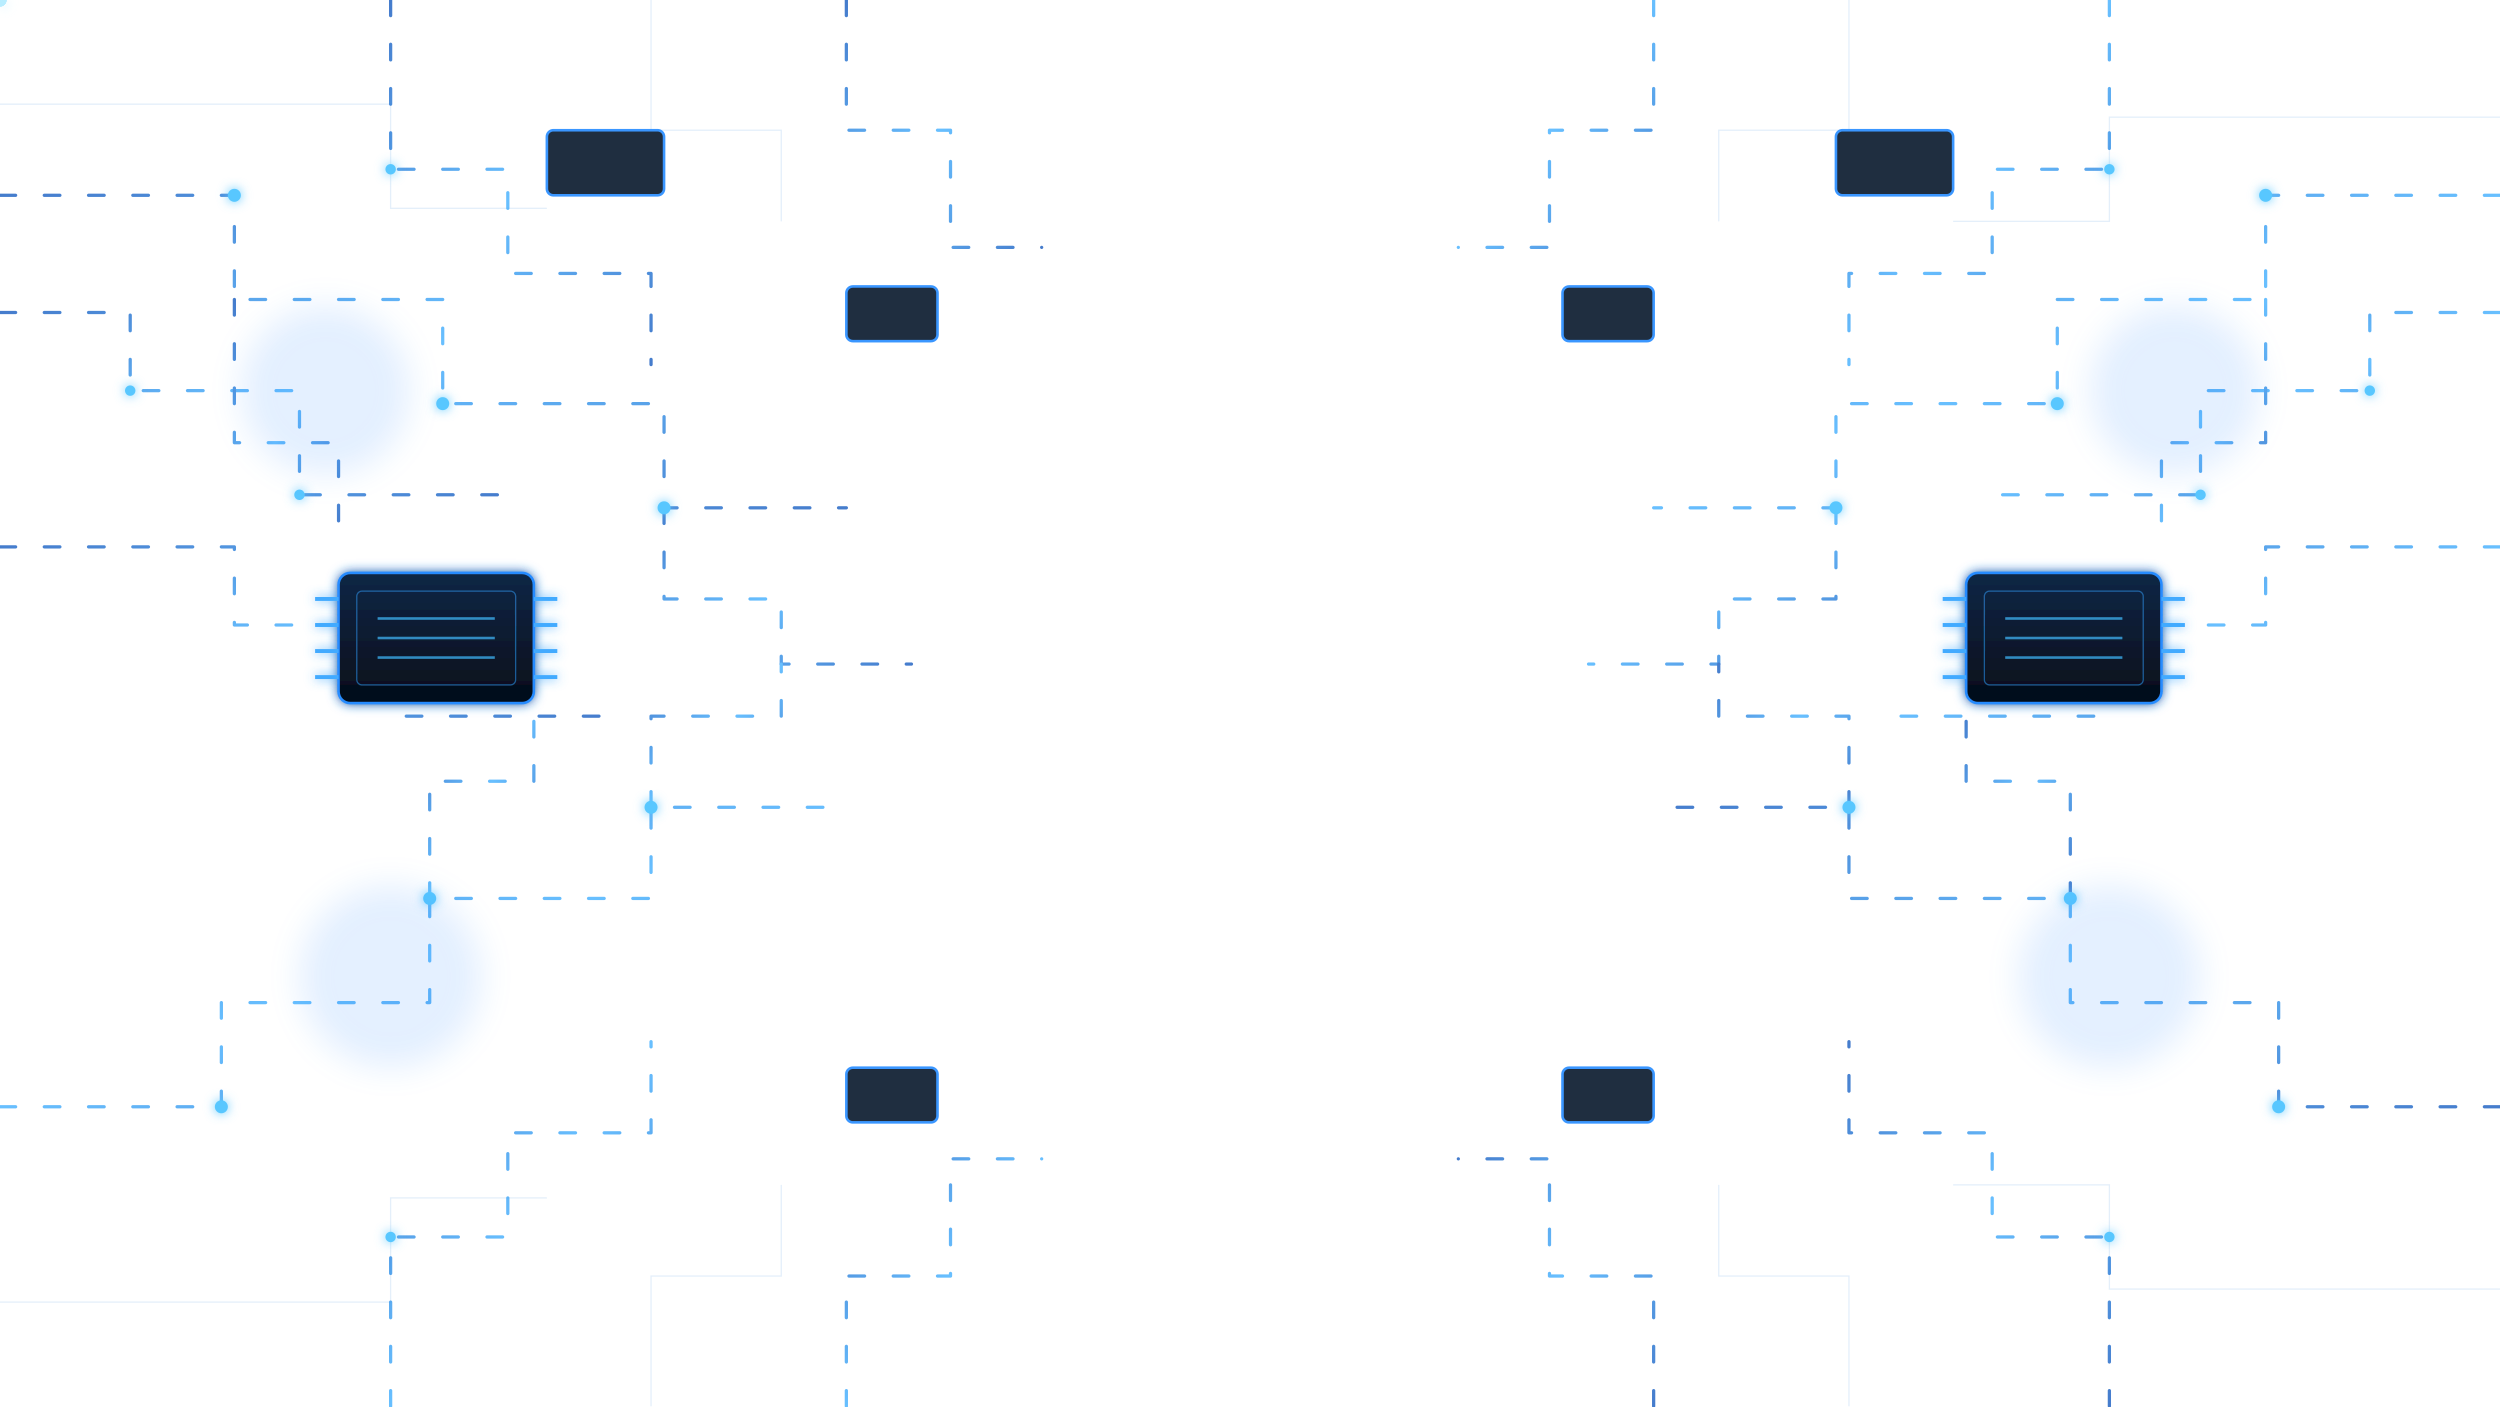
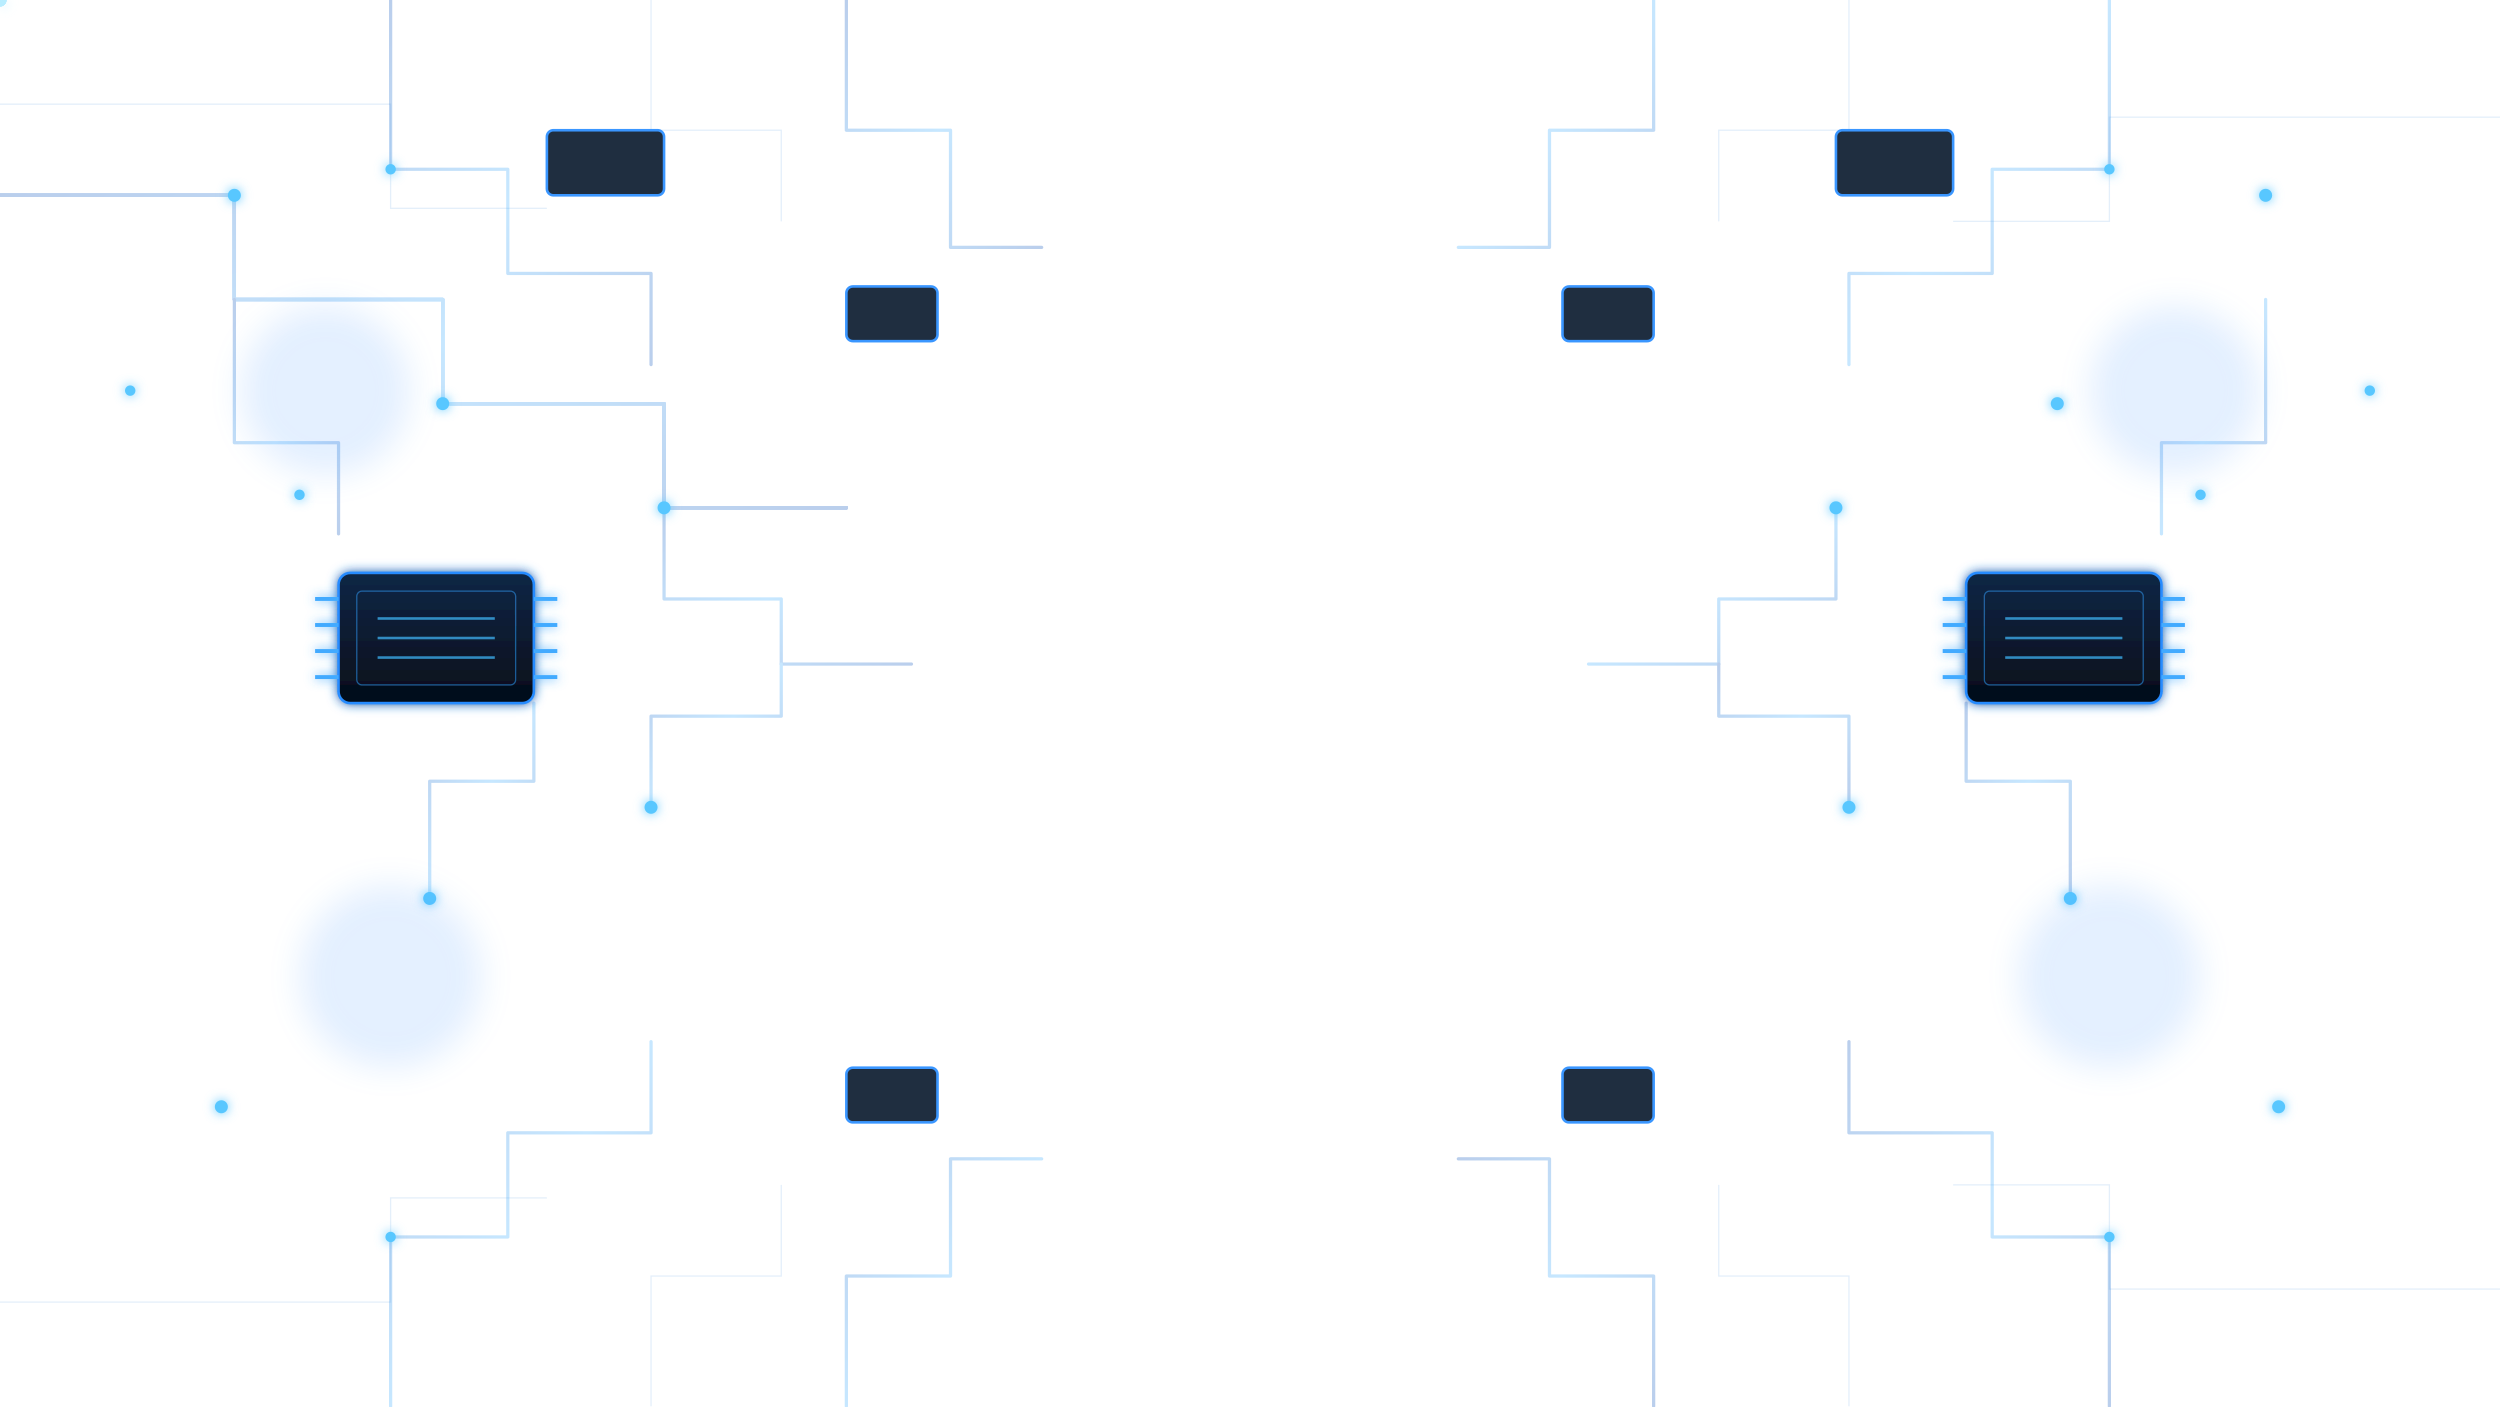
<svg xmlns="http://www.w3.org/2000/svg" viewBox="0 0 1920 1080">
  <defs>
    <linearGradient id="trace" x1="0" y1="0" x2="1" y2="1">
      <stop offset="0" stop-color="#0750bb" />
      <stop offset=".5" stop-color="#35aaff" />
      <stop offset="1" stop-color="#0750bb" />
    </linearGradient>
    <linearGradient id="chip" x2="0" y2="1">
      <stop stop-color="#102746" />
      <stop offset="1" stop-color="#050d19" />
    </linearGradient>
    <filter id="glow" x="-100%" y="-100%" width="300%" height="300%">
      <feGaussianBlur stdDeviation="4" result="blur" />
      <feMerge>
        <feMergeNode in="blur" />
        <feMergeNode in="SourceGraphic" />
      </feMerge>
    </filter>
    <filter id="softGlow" x="-100%" y="-100%" width="300%" height="300%">
      <feGaussianBlur stdDeviation="12" />
    </filter>
  </defs>
  <g fill="none" stroke="#1675d5" opacity=".12" stroke-width="1">
    <path d="M0 80H300V160H420 M1920 90H1620V170H1500" />
    <path d="M0 1000H300V920H420 M1920 990H1620V910H1500" />
    <path d="M500 0V100H600V170 M1420 0V100H1320V170" />
    <path d="M500 1080V980H600V910 M1420 1080V980H1320V910" />
  </g>
  <style>
  .circuit-flow {
-     stroke-dasharray: 12 22;
-     animation: energyFlow 5s linear infinite;
+     opacity: 0.28;
  }

  .circuit-glow {
    animation: glowPulse 4s ease-in-out infinite alternate;
  }

-   @keyframes energyFlow {
-     from {
-       stroke-dashoffset: 0;
-     }
-     to {
-       stroke-dashoffset: -340;
+   .energy-pulse {
+     fill: none;
+     stroke: url(#trace);
+     stroke-width: 6;
+     stroke-linecap: round;
+     stroke-dasharray: 100 900;
+     stroke-dashoffset: 100;
+     filter: url(#glow);
+     animation: pulseTravel 7s linear infinite;
+   }
+ 
+   @keyframes pulseTravel {
+     0% {
+       stroke-dashoffset: 100;
+       opacity: 0;
+     }
+ 
+     10% {
+       opacity: 1;
+     }
+ 
+     80% {
+       opacity: 1;
+     }
+ 
+     100% {
+       stroke-dashoffset: -900;
+       opacity: 0;
    }
  }

  @keyframes glowPulse {
    0% {
      opacity: 0.35;
      filter: brightness(0.8);
    }

    50% {
      opacity: 1;
      filter: brightness(1.5);
    }

    100% {
      opacity: 0.45;
      filter: brightness(1);
    }
- }
+   }

  @media (prefers-reduced-motion: reduce) {
-     .circuit-flow,
+     .energy-pulse,
    .circuit-glow {
      animation: none;
    }
  }
</style>
  <g class="circuit-flow" fill="none" stroke="url(#trace)" stroke-width="2.5" stroke-linecap="round" stroke-linejoin="round" opacity=".75">
-     <path id="p1" d="M0 150H180V230H340V310H510V390H650" />
-     <path id="p2" d="M0 240H100V300H230V380H390" />
-     <path id="p3" d="M0 420H180V480H310V550H470" />
-     <path id="p4" d="M0 850H170V770H330V690H500V620H650" />
-     <path id="p5" d="M1920 150H1740V230H1580V310H1410V390H1270" />
-     <path id="p6" d="M1920 240H1820V300H1690V380H1530" />
-     <path id="p7" d="M1920 420H1740V480H1610V550H1450" />
-     <path id="p8" d="M1920 850H1750V770H1590V690H1420V620H1270" />
+     <path id="p1" pathLength="1000" d="M0 150H180V230H340V310H510V390H650" />
+     <path id="p2" pathLength="1000" d="M0 150H180V230H340V310H510V390H650" />
+     <path id="p3" pathLength="1000" d="M0 150H180V230H340V310H510V390H650" />
+     <path id="p4" pathLength="1000" d="M0 150H180V230H340V310H510V390H650" />
+     <path id="p5" pathLength="1000" d="M0 150H180V230H340V310H510V390H650" />
+     <path id="p6" pathLength="1000" d="M0 150H180V230H340V310H510V390H650" />
+     <path id="p7" pathLength="1000" d="M0 150H180V230H340V310H510V390H650" />
+     <path id="p8" pathLength="1000" d="M0 150H180V230H340V310H510V390H650" />
    <path d="M300 0V130H390V210H500V280" />
    <path d="M1620 0V130H1530V210H1420V280" />
    <path d="M300 1080V950H390V870H500V800" />
    <path d="M1620 1080V950H1530V870H1420V800" />
    <path d="M650 0V100H730V190H800" />
    <path d="M1270 0V100H1190V190H1120" />
    <path d="M650 1080V980H730V890H800" />
    <path d="M1270 1080V980H1190V890H1120" />
    <path d="M180 230V340H260V410" />
    <path d="M1740 230V340H1660V410" />
    <path d="M330 690V600H410V540" />
    <path d="M1590 690V600H1510V540" />
    <path d="M510 390V460H600V510H700" />
    <path d="M1410 390V460H1320V510H1220" />
    <path d="M500 620V550H600V510" />
    <path d="M1420 620V550H1320V510" />
  </g>
  <g class="circuit-glow" filter="url(#glow)">
    <g transform="translate(260 440)">
      <rect width="150" height="100" rx="9" fill="url(#chip)" stroke="#258bff" stroke-width="2" />
      <rect x="14" y="14" width="122" height="72" rx="4" fill="none" stroke="#287cc8" opacity=".7" />
      <path d="M30 35H120M30 50H120M30 65H120" stroke="#42baff" stroke-width="2" opacity=".7" />
      <path d="M-18 20H0M-18 40H0M-18 60H0M-18 80H0                M150 20H168M150 40H168M150 60H168M150 80H168" stroke="#42aaff" stroke-width="3" />
    </g>
    <g transform="translate(1510 440)">
      <rect width="150" height="100" rx="9" fill="url(#chip)" stroke="#258bff" stroke-width="2" />
      <rect x="14" y="14" width="122" height="72" rx="4" fill="none" stroke="#287cc8" opacity=".7" />
      <path d="M30 35H120M30 50H120M30 65H120" stroke="#42baff" stroke-width="2" opacity=".7" />
      <path d="M-18 20H0M-18 40H0M-18 60H0M-18 80H0                M150 20H168M150 40H168M150 60H168M150 80H168" stroke="#42aaff" stroke-width="3" />
    </g>
  </g>
  <g fill="#07172b" stroke="#258bff" stroke-width="2" opacity=".9">
    <rect x="650" y="220" width="70" height="42" rx="5" />
    <rect x="1200" y="220" width="70" height="42" rx="5" />
    <rect x="650" y="820" width="70" height="42" rx="5" />
    <rect x="1200" y="820" width="70" height="42" rx="5" />
    <rect x="420" y="100" width="90" height="50" rx="5" />
    <rect x="1410" y="100" width="90" height="50" rx="5" />
  </g>
  <g class="circuit-glow" fill="#59c7ff" filter="url(#glow)">
    <circle cx="180" cy="150" r="5" />
    <circle cx="340" cy="310" r="5" />
    <circle cx="510" cy="390" r="5" />
    <circle cx="100" cy="300" r="4" />
    <circle cx="230" cy="380" r="4" />
    <circle cx="170" cy="850" r="5" />
    <circle cx="330" cy="690" r="5" />
    <circle cx="500" cy="620" r="5" />
    <circle cx="1740" cy="150" r="5" />
    <circle cx="1580" cy="310" r="5" />
    <circle cx="1410" cy="390" r="5" />
    <circle cx="1820" cy="300" r="4" />
    <circle cx="1690" cy="380" r="4" />
    <circle cx="1750" cy="850" r="5" />
    <circle cx="1590" cy="690" r="5" />
    <circle cx="1420" cy="620" r="5" />
    <circle cx="300" cy="130" r="4" />
    <circle cx="1620" cy="130" r="4" />
    <circle cx="300" cy="950" r="4" />
    <circle cx="1620" cy="950" r="4" />
  </g>
  <g fill="#b7edff" filter="url(#glow)">
    <circle r="5">
      <animateMotion dur="7s" repeatCount="indefinite">
        <mpath href="#p1" />
      </animateMotion>
      <animate attributeName="opacity" values="0;1;1;0" keyTimes="0;0.12;0.82;1" dur="7s" repeatCount="indefinite" />
    </circle>
    <circle r="4">
      <animateMotion dur="7s" begin="-3.5s" repeatCount="indefinite">
        <mpath href="#p1" />
      </animateMotion>
      <animate attributeName="opacity" values="0;1;1;0" keyTimes="0;0.12;0.82;1" dur="7s" begin="-3.5s" repeatCount="indefinite" />
    </circle>
    <circle r="5">
      <animateMotion dur="9s" repeatCount="indefinite">
        <mpath href="#p4" />
      </animateMotion>
      <animate attributeName="opacity" values="0;1;1;0" keyTimes="0;0.12;0.82;1" dur="9s" repeatCount="indefinite" />
    </circle>
    <circle r="5">
      <animateMotion dur="8s" repeatCount="indefinite">
        <mpath href="#p5" />
      </animateMotion>
      <animate attributeName="opacity" values="0;1;1;0" keyTimes="0;0.12;0.82;1" dur="8s" repeatCount="indefinite" />
    </circle>
    <circle r="5">
      <animateMotion dur="10s" repeatCount="indefinite">
        <mpath href="#p8" />
      </animateMotion>
      <animate attributeName="opacity" values="0;1;1;0" keyTimes="0;0.12;0.82;1" dur="10s" repeatCount="indefinite" />
    </circle>
  </g>
  <g fill="#147bff" opacity=".12" filter="url(#softGlow)">
    <circle cx="250" cy="300" r="65" />
    <circle cx="1670" cy="300" r="65" />
    <circle cx="300" cy="750" r="70" />
    <circle cx="1620" cy="750" r="70" />
  </g>
</svg>
